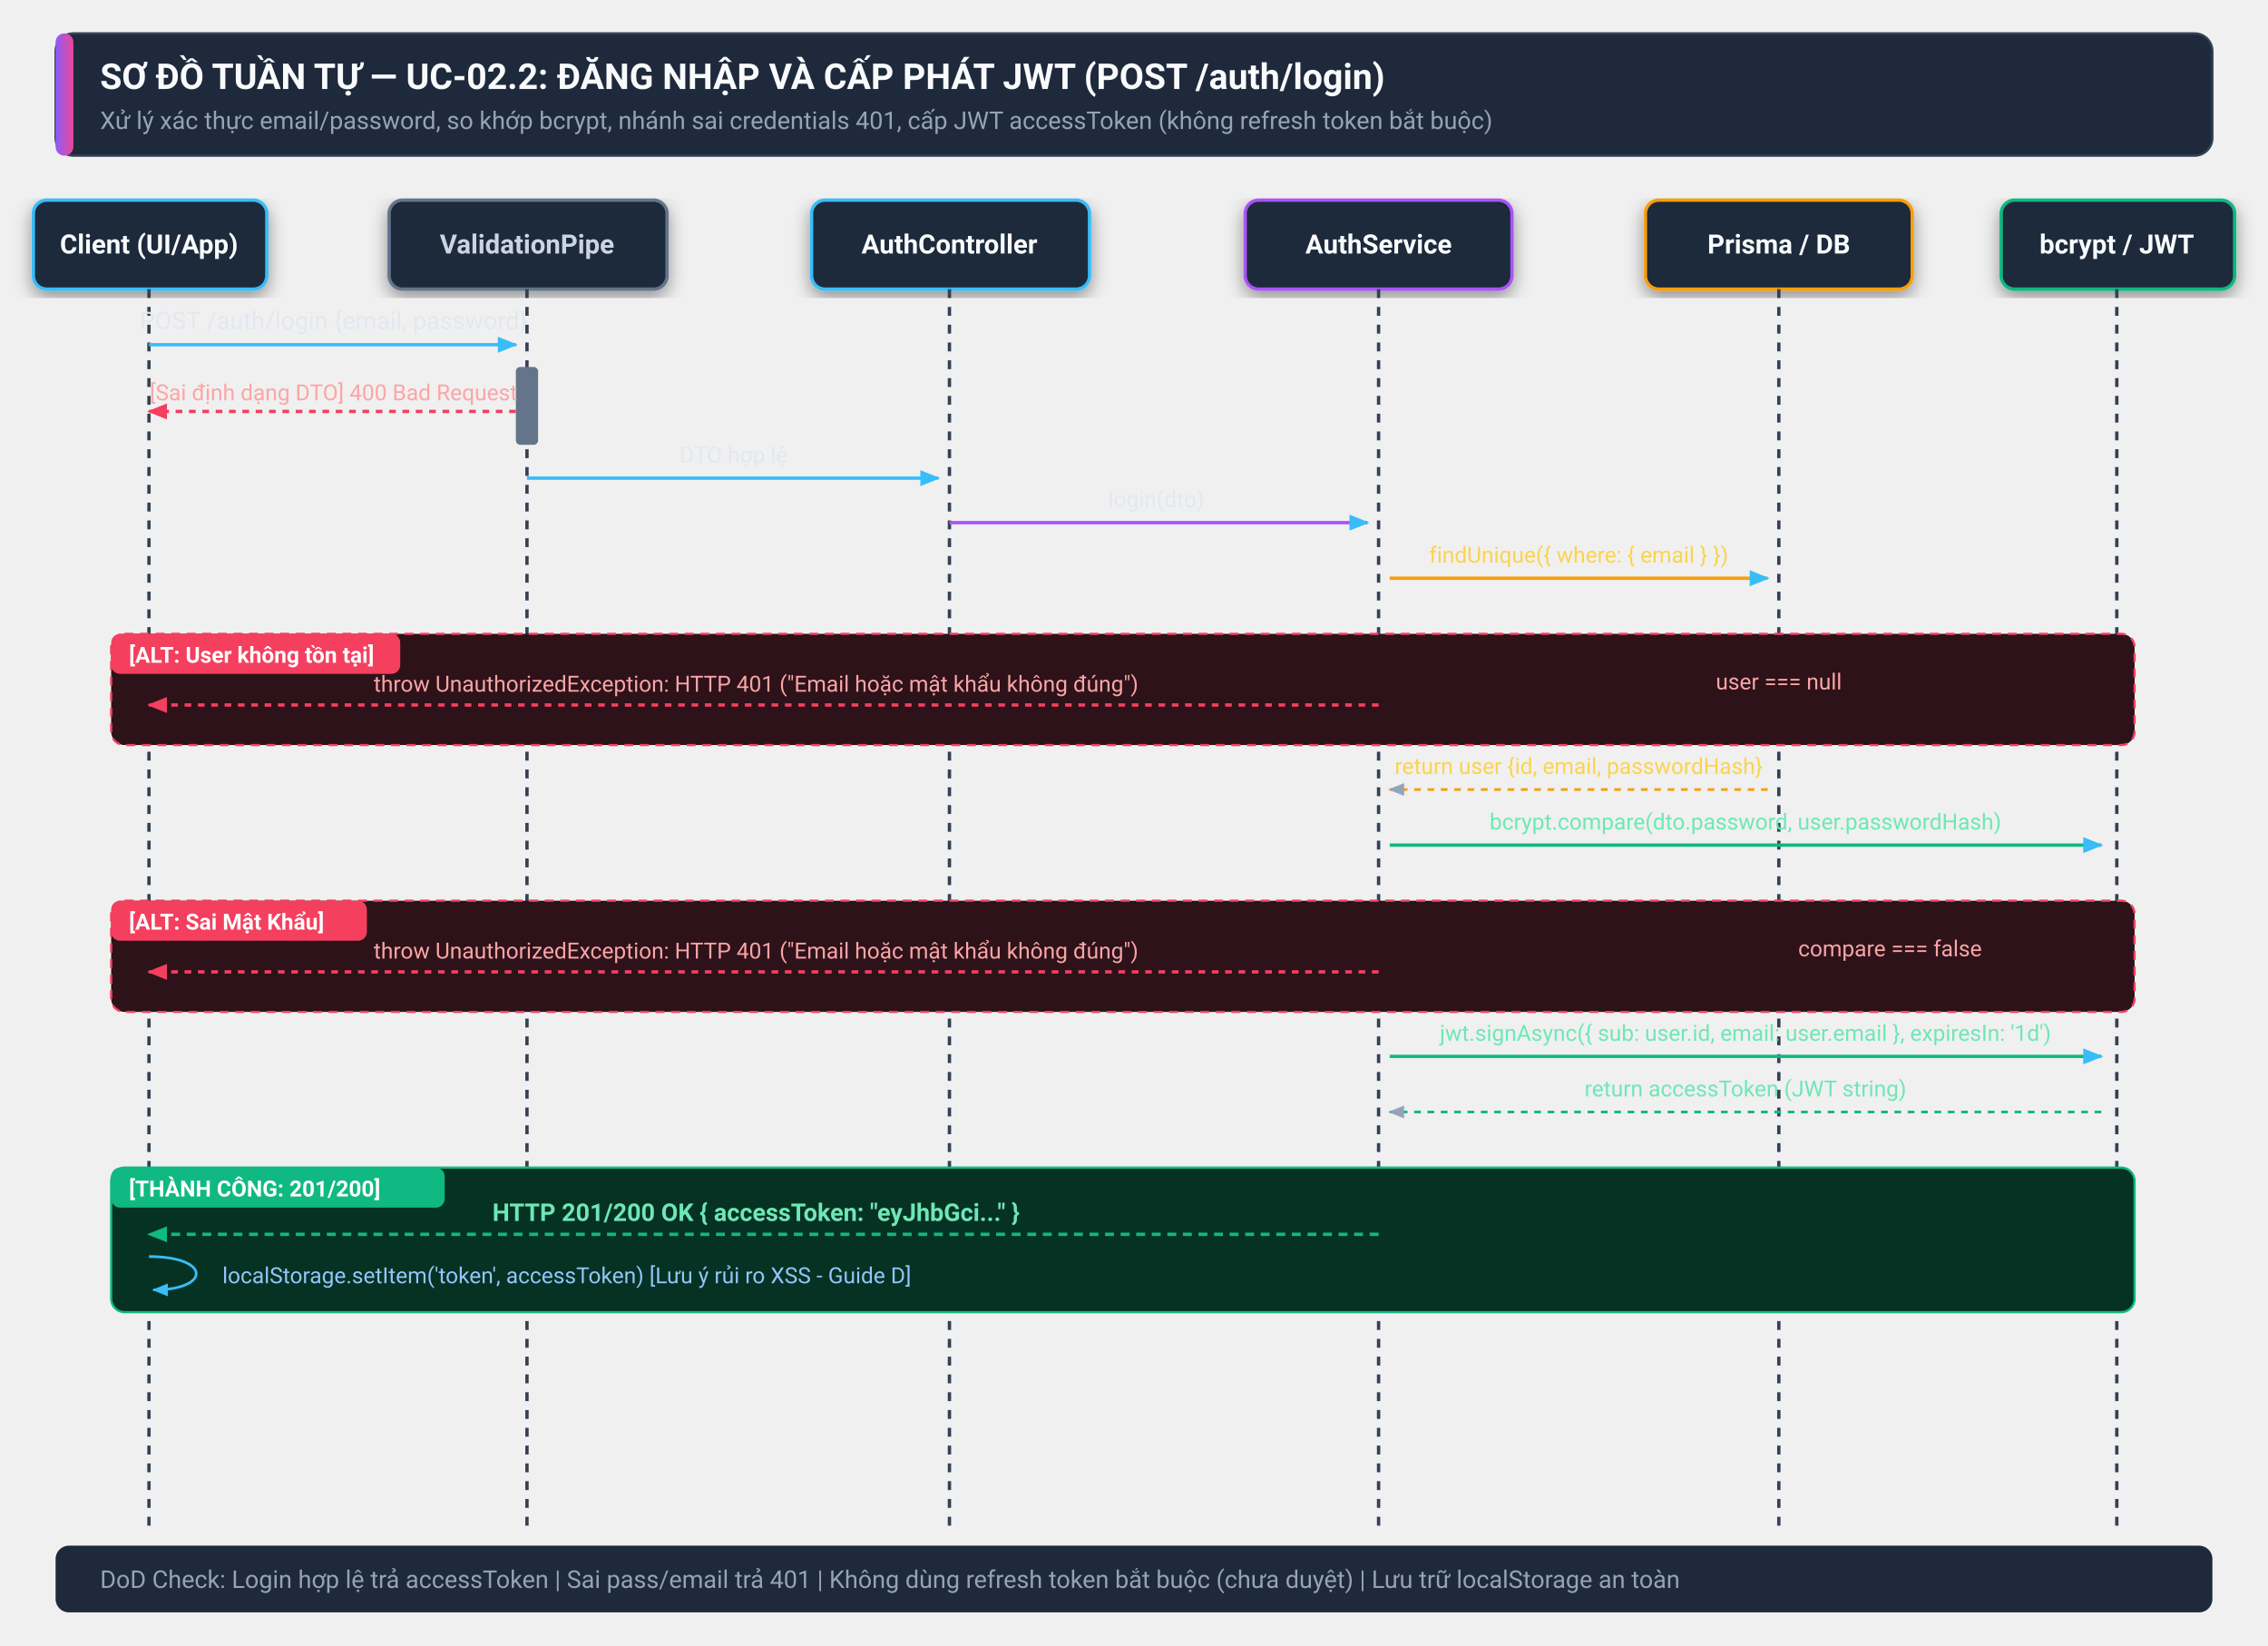
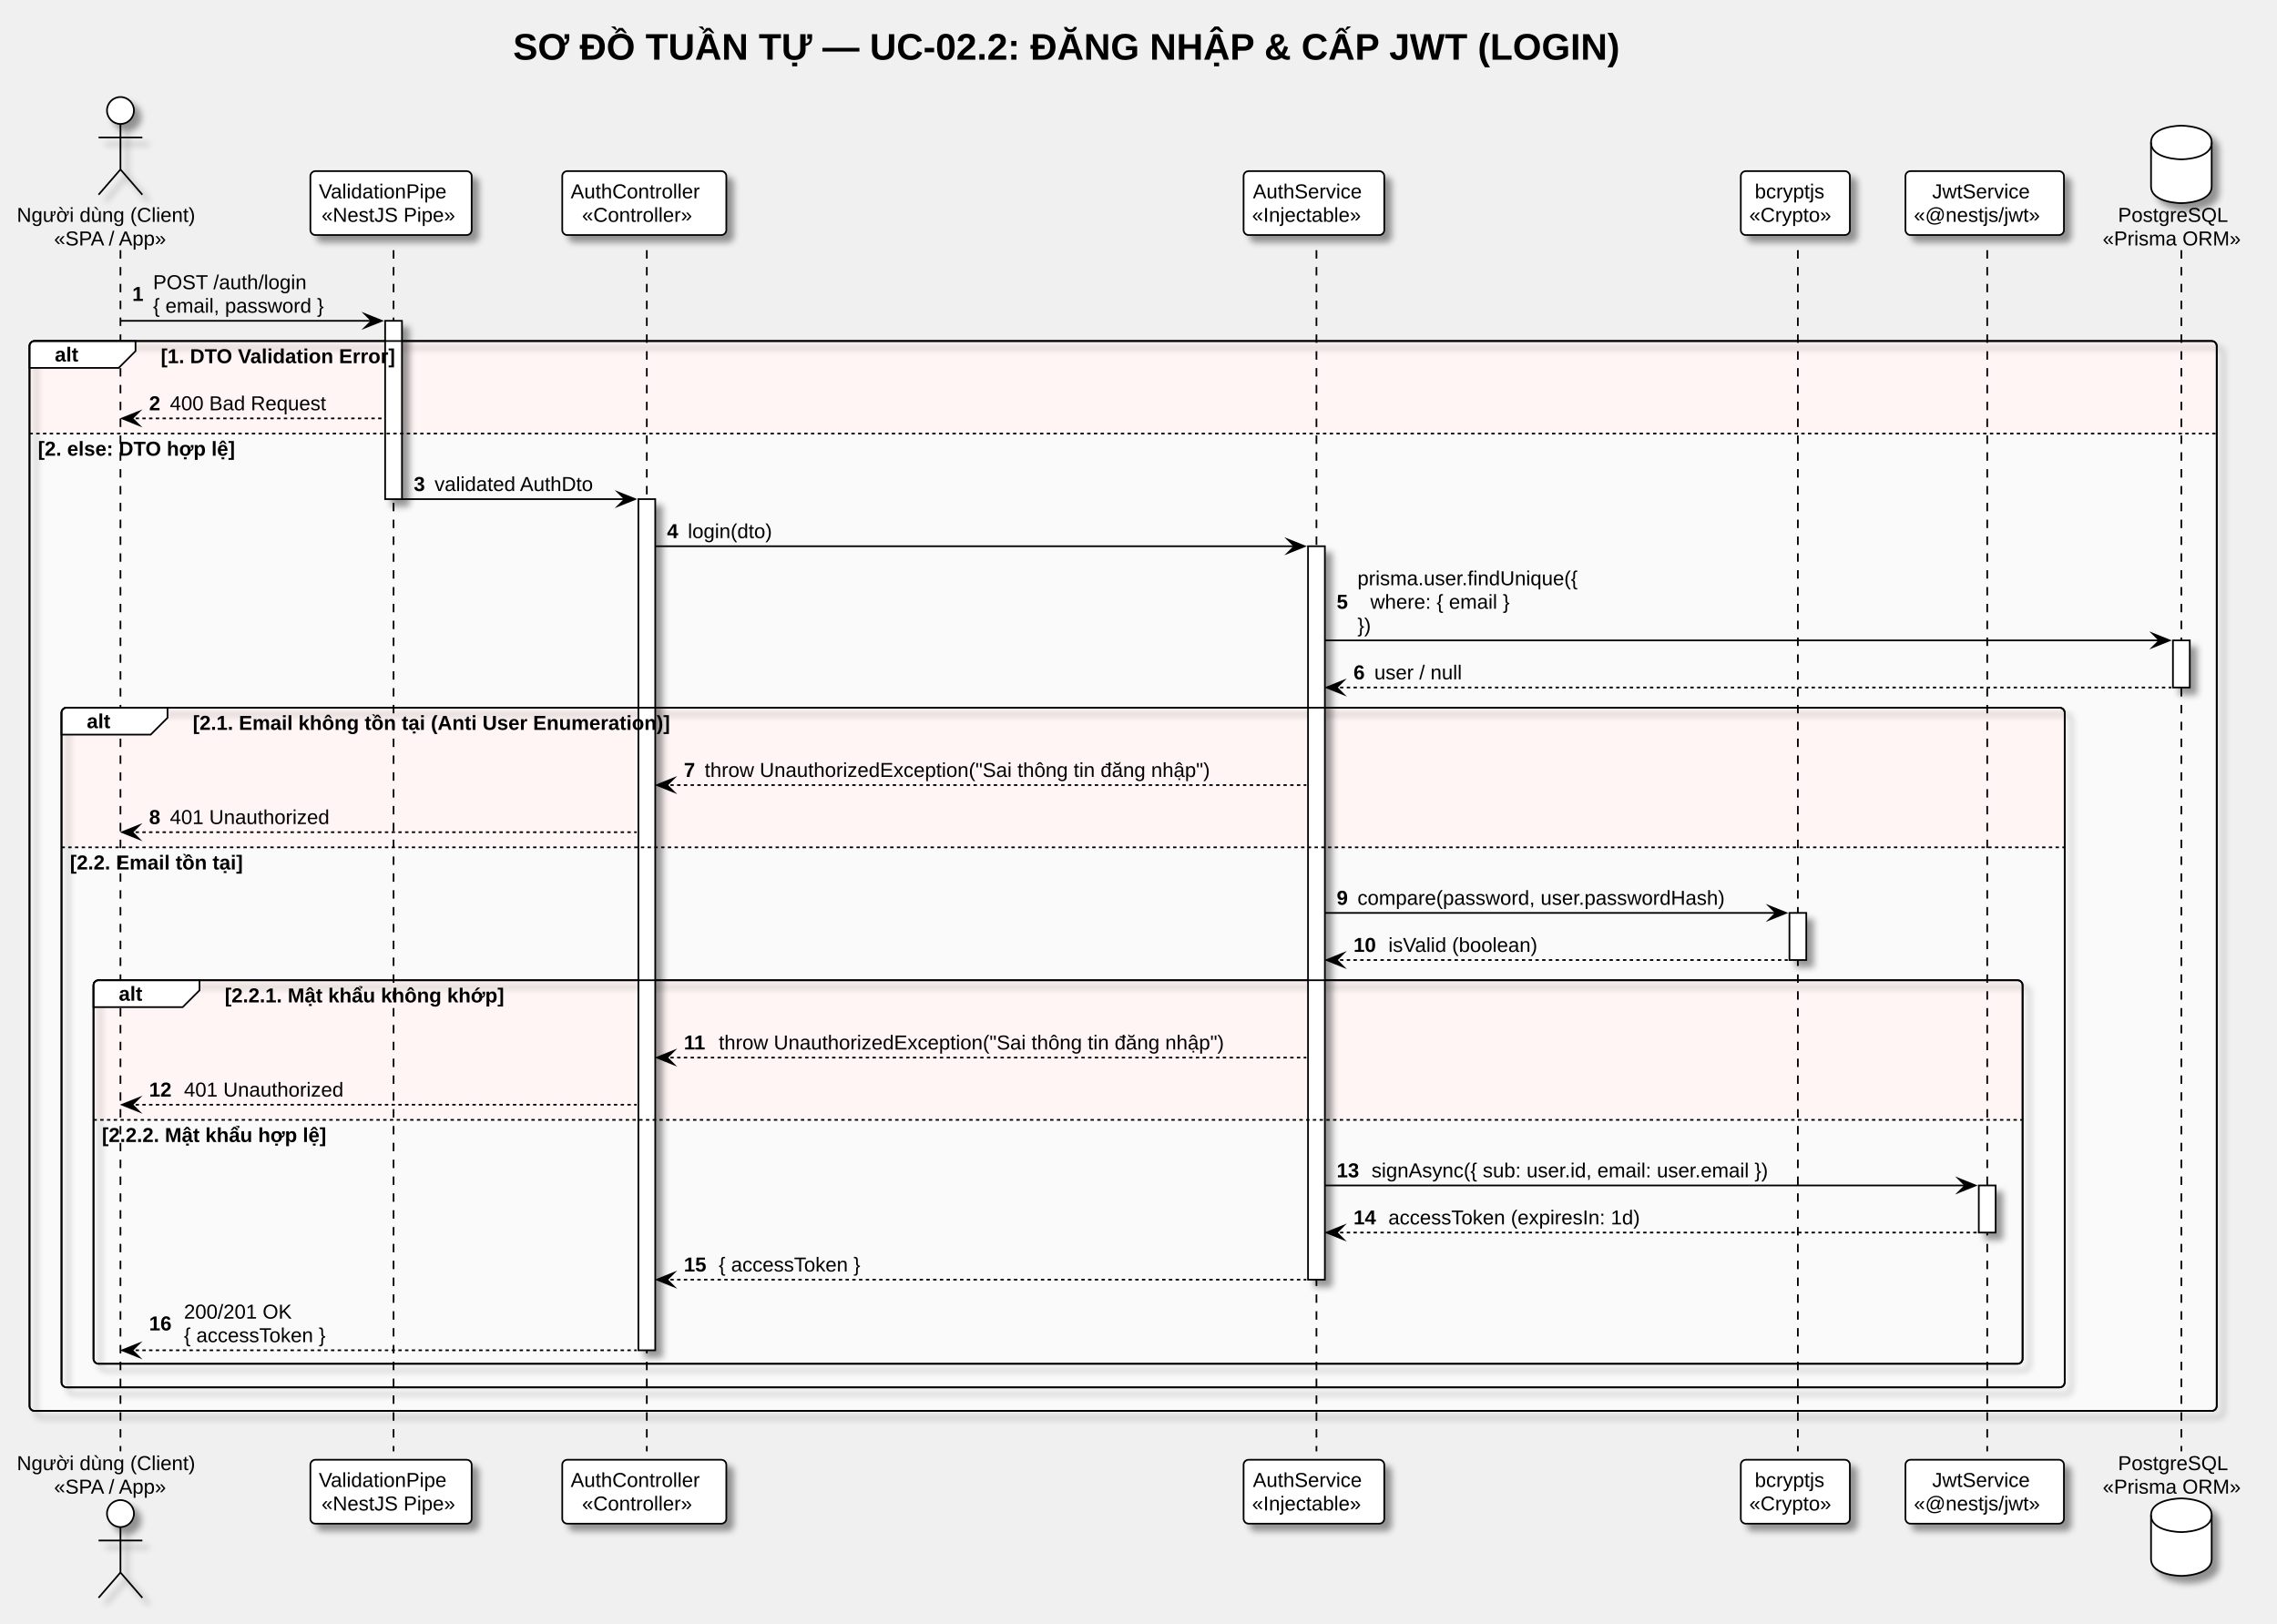
- <svg xmlns="http://www.w3.org/2000/svg" viewBox="0 0 1020 740" width="100%" height="100%" style="background-color: #0f172a; font-family: -apple-system, BlinkMacSystemFont, 'Segoe UI', Roboto, Helvetica, Arial, sans-serif;">
+ <svg xmlns="http://www.w3.org/2000/svg" version="1.1" data-diagram-type="SEQUENCE" style="width:1352px;height:964px;background:#FFFFFF;" width="1352px" height="964px" viewBox="0 0 1352 964" zoomAndPan="magnify" preserveAspectRatio="none" contentStyleType="text/css">
  <defs>
-     <linearGradient id="loginHdr" x1="0%" y1="0%" x2="100%" y2="0%">
-       <stop offset="0%" stop-color="#8b5cf6" />
-       <stop offset="100%" stop-color="#ec4899" />
-     </linearGradient>
-     <marker id="arr" viewBox="0 0 10 10" refX="9" refY="5" markerWidth="6" markerHeight="6" orient="auto-start-reverse">
-       <path d="M 0 1 L 10 5 L 0 9 z" fill="#38bdf8" />
-     </marker>
-     <marker id="arrDash" viewBox="0 0 10 10" refX="9" refY="5" markerWidth="6" markerHeight="6" orient="auto-start-reverse">
-       <path d="M 0 1 L 10 5 L 0 9 z" fill="#94a3b8" />
-     </marker>
-     <marker id="arrErr" viewBox="0 0 10 10" refX="9" refY="5" markerWidth="6" markerHeight="6" orient="auto-start-reverse">
-       <path d="M 0 1 L 10 5 L 0 9 z" fill="#f43f5e" />
-     </marker>
-     <marker id="arrOk" viewBox="0 0 10 10" refX="9" refY="5" markerWidth="6" markerHeight="6" orient="auto-start-reverse">
-       <path d="M 0 1 L 10 5 L 0 9 z" fill="#10b981" />
-     </marker>
-     <filter id="shadow" x="-10%" y="-10%" width="120%" height="120%">
-       <feDropShadow dx="0" dy="3" stdDeviation="4" flood-color="#000000" flood-opacity="0.4" />
+     <filter id="f1wu0scyct4tin" x="-1" y="-1" width="300%" height="300%">
+       <feGaussianBlur result="blurOut" stdDeviation="2" />
+       <feColorMatrix type="matrix" in="blurOut" result="blurOut2" values="0 0 0 0 0 0 0 0 0 0 0 0 0 0 0 0 0 0 .4 0" />
+       <feOffset result="blurOut3" in="blurOut2" dx="4" dy="4" />
+       <feBlend in="SourceGraphic" in2="blurOut3" mode="normal" />
    </filter>
  </defs>
-   <rect x="25" y="15" width="970" height="55" rx="8" fill="#1e293b" stroke="#334155" stroke-width="1" />
-   <rect x="25" y="15" width="8" height="55" rx="4" fill="url(#loginHdr)" />
-   <text x="45" y="40" fill="#f8fafc" font-size="16" font-weight="700">SƠ ĐỒ TUẦN TỰ — UC-02.2: ĐĂNG NHẬP VÀ CẤP PHÁT JWT (POST /auth/login)</text>
-   <text x="45" y="58" fill="#94a3b8" font-size="11">Xử lý xác thực email/password, so khớp bcrypt, nhánh sai credentials 401, cấp JWT accessToken (không refresh token bắt buộc)</text>
-   <g transform="translate(60, 90)">
-     <rect x="-45" y="0" width="105" height="40" rx="6" fill="#1e293b" stroke="#38bdf8" stroke-width="1.5" filter="url(#shadow)" />
-     <text x="7" y="24" fill="#f8fafc" font-size="12" font-weight="600" text-anchor="middle">Client (UI/App)</text>
-     <line x1="7" y1="40" x2="7" y2="600" stroke="#334155" stroke-width="1.5" stroke-dasharray="4,4" />
-   </g>
-   <g transform="translate(230, 90)">
-     <rect x="-55" y="0" width="125" height="40" rx="6" fill="#1e293b" stroke="#64748b" stroke-width="1.5" filter="url(#shadow)" />
-     <text x="7" y="24" fill="#cbd5e1" font-size="12" font-weight="600" text-anchor="middle">ValidationPipe</text>
-     <line x1="7" y1="40" x2="7" y2="600" stroke="#334155" stroke-width="1.5" stroke-dasharray="4,4" />
-   </g>
-   <g transform="translate(420, 90)">
-     <rect x="-55" y="0" width="125" height="40" rx="6" fill="#1e293b" stroke="#38bdf8" stroke-width="1.5" filter="url(#shadow)" />
-     <text x="7" y="24" fill="#f8fafc" font-size="12" font-weight="600" text-anchor="middle">AuthController</text>
-     <line x1="7" y1="40" x2="7" y2="600" stroke="#334155" stroke-width="1.5" stroke-dasharray="4,4" />
-   </g>
-   <g transform="translate(610, 90)">
-     <rect x="-50" y="0" width="120" height="40" rx="6" fill="#1e293b" stroke="#a855f7" stroke-width="1.5" filter="url(#shadow)" />
-     <text x="10" y="24" fill="#f8fafc" font-size="12" font-weight="600" text-anchor="middle">AuthService</text>
-     <line x1="10" y1="40" x2="10" y2="600" stroke="#334155" stroke-width="1.5" stroke-dasharray="4,4" />
-   </g>
-   <g transform="translate(790, 90)">
-     <rect x="-50" y="0" width="120" height="40" rx="6" fill="#1e293b" stroke="#f59e0b" stroke-width="1.5" filter="url(#shadow)" />
-     <text x="10" y="24" fill="#f8fafc" font-size="12" font-weight="600" text-anchor="middle">Prisma / DB</text>
-     <line x1="10" y1="40" x2="10" y2="600" stroke="#334155" stroke-width="1.5" stroke-dasharray="4,4" />
-   </g>
-   <g transform="translate(940, 90)">
-     <rect x="-40" y="0" width="105" height="40" rx="6" fill="#1e293b" stroke="#10b981" stroke-width="1.5" filter="url(#shadow)" />
-     <text x="12" y="24" fill="#f8fafc" font-size="12" font-weight="600" text-anchor="middle">bcrypt / JWT</text>
-     <line x1="12" y1="40" x2="12" y2="600" stroke="#334155" stroke-width="1.5" stroke-dasharray="4,4" />
-   </g>
-   <line x1="67" y1="155" x2="232" y2="155" stroke="#38bdf8" stroke-width="1.5" marker-end="url(#arr)" />
-   <text x="150" y="148" fill="#e2e8f0" font-size="11" text-anchor="middle">POST /auth/login {email, password}</text>
-   <rect x="232" y="165" width="10" height="35" fill="#64748b" rx="2" />
-   <line x1="232" y1="185" x2="67" y2="185" stroke="#f43f5e" stroke-width="1.5" stroke-dasharray="3,3" marker-end="url(#arrErr)" />
-   <text x="150" y="180" fill="#fca5a5" font-size="10" text-anchor="middle">[Sai định dạng DTO] 400 Bad Request</text>
-   <line x1="237" y1="215" x2="422" y2="215" stroke="#38bdf8" stroke-width="1.5" marker-end="url(#arr)" />
-   <text x="330" y="208" fill="#e2e8f0" font-size="10" text-anchor="middle">DTO hợp lệ</text>
-   <line x1="427" y1="235" x2="615" y2="235" stroke="#a855f7" stroke-width="1.5" marker-end="url(#arr)" />
-   <text x="520" y="228" fill="#e2e8f0" font-size="10" text-anchor="middle">login(dto)</text>
-   <line x1="625" y1="260" x2="795" y2="260" stroke="#f59e0b" stroke-width="1.5" marker-end="url(#arr)" />
-   <text x="710" y="253" fill="#fcd34d" font-size="10" text-anchor="middle">findUnique({ where: { email } })</text>
-   <g transform="translate(50, 285)">
-     <rect x="0" y="0" width="910" height="50" rx="6" fill="#2d121a" stroke="#f43f5e" stroke-width="1" stroke-dasharray="4,3" />
-     <rect x="0" y="0" width="130" height="18" rx="4" fill="#f43f5e" />
-     <text x="8" y="13" fill="#ffffff" font-size="10" font-weight="700">[ALT: User không tồn tại]</text>
-     <text x="750" y="25" fill="#fca5a5" font-size="10" text-anchor="middle">user === null</text>
-     <line x1="570" y1="32" x2="17" y2="32" stroke="#f43f5e" stroke-width="1.5" stroke-dasharray="3,3" marker-end="url(#arrErr)" />
-     <text x="290" y="26" fill="#fca5a5" font-size="10" text-anchor="middle">throw UnauthorizedException: HTTP 401 ("Email hoặc mật khẩu không đúng")</text>
-   </g>
-   <line x1="795" y1="355" x2="625" y2="355" stroke="#f59e0b" stroke-width="1.2" stroke-dasharray="3,3" marker-end="url(#arrDash)" />
-   <text x="710" y="348" fill="#fcd34d" font-size="10" text-anchor="middle">return user {id, email, passwordHash}</text>
-   <line x1="625" y1="380" x2="945" y2="380" stroke="#10b981" stroke-width="1.5" marker-end="url(#arr)" />
-   <text x="785" y="373" fill="#6ee7b7" font-size="10" text-anchor="middle">bcrypt.compare(dto.password, user.passwordHash)</text>
-   <g transform="translate(50, 405)">
-     <rect x="0" y="0" width="910" height="50" rx="6" fill="#2d121a" stroke="#f43f5e" stroke-width="1" stroke-dasharray="4,3" />
-     <rect x="0" y="0" width="115" height="18" rx="4" fill="#f43f5e" />
-     <text x="8" y="13" fill="#ffffff" font-size="10" font-weight="700">[ALT: Sai Mật Khẩu]</text>
-     <text x="800" y="25" fill="#fca5a5" font-size="10" text-anchor="middle">compare === false</text>
-     <line x1="570" y1="32" x2="17" y2="32" stroke="#f43f5e" stroke-width="1.5" stroke-dasharray="3,3" marker-end="url(#arrErr)" />
-     <text x="290" y="26" fill="#fca5a5" font-size="10" text-anchor="middle">throw UnauthorizedException: HTTP 401 ("Email hoặc mật khẩu không đúng")</text>
-   </g>
-   <line x1="625" y1="475" x2="945" y2="475" stroke="#10b981" stroke-width="1.5" marker-end="url(#arr)" />
-   <text x="785" y="468" fill="#6ee7b7" font-size="10" text-anchor="middle">jwt.signAsync({ sub: user.id, email: user.email }, expiresIn: '1d')</text>
-   <line x1="945" y1="500" x2="625" y2="500" stroke="#10b981" stroke-width="1.2" stroke-dasharray="3,3" marker-end="url(#arrDash)" />
-   <text x="785" y="493" fill="#6ee7b7" font-size="10" text-anchor="middle">return accessToken (JWT string)</text>
-   <g transform="translate(50, 525)">
-     <rect x="0" y="0" width="910" height="65" rx="6" fill="#063223" stroke="#10b981" stroke-width="1" />
-     <rect x="0" y="0" width="150" height="18" rx="4" fill="#10b981" />
-     <text x="8" y="13" fill="#ffffff" font-size="10" font-weight="700">[THÀNH CÔNG: 201/200]</text>
-     <line x1="570" y1="30" x2="17" y2="30" stroke="#10b981" stroke-width="1.5" stroke-dasharray="4,3" marker-end="url(#arrOk)" />
-     <text x="290" y="24" fill="#6ee7b7" font-size="11" font-weight="600" text-anchor="middle">HTTP 201/200 OK { accessToken: "eyJhbGci..." }</text>
-     <path d="M 17 40 C 45 40 45 55 19 55" stroke="#38bdf8" stroke-width="1.2" fill="none" marker-end="url(#arr)" />
-     <text x="50" y="52" fill="#93c5fd" font-size="10">localStorage.setItem('token', accessToken) [Lưu ý rủi ro XSS - Guide D]</text>
-   </g>
-   <g transform="translate(25, 695)">
-     <rect x="0" y="0" width="970" height="30" rx="6" fill="#1e293b" />
-     <text x="20" y="19" fill="#94a3b8" font-size="11">DoD Check: Login hợp lệ trả accessToken | Sai pass/email trả 401 | Không dùng refresh token bắt buộc (chưa duyệt) | Lưu trữ localStorage an toàn</text>
+   <g font-family="sans-serif" lengthAdjust="spacing">
+     <g class="title" data-source-line="8">
+       <text x="304.618" y="35.421" fill="#000" font-size="22" textLength="741.694" font-weight="700" font-family="'Segoe UI', Arial, sans-serif">SƠ ĐỒ TUẦN TỰ — UC-02.2: ĐĂNG NHẬP &amp; CẤP JWT (LOGIN)</text>
+     </g>
+     <path d="M20.526,202.484 L1313.214,202.484 A3,3 0 0 1 1316.214,205.484 L1316.214,257.422 L17.526,257.422 L17.526,205.484 A3,3 0 0 1 20.526,202.484" fill="#FFF5F5" />
+     <path d="M17.526,257.422 L1316.214,257.422 L1316.214,834.734 A3,3 0 0 1 1313.214,837.734 L20.526,837.734 A3,3 0 0 1 17.526,834.734 L17.526,257.422" fill="#FAFAFA" />
+     <rect x="17.526" y="202.484" width="1298.688" height="635.25" fill="none" style="stroke:#000;stroke-width:1;" filter="url(#f1wu0scyct4tin)" rx="3" ry="3" />
+     <path d="M39.526,420.203 L1222.941,420.203 A3,3 0 0 1 1225.941,423.203 L1225.941,503.109 L36.526,503.109 L36.526,423.203 A3,3 0 0 1 39.526,420.203" fill="#FFF5F5" />
+     <path d="M36.526,503.109 L1225.941,503.109 L1225.941,820.734 A3,3 0 0 1 1222.941,823.734 L39.526,823.734 A3,3 0 0 1 36.526,820.734 L36.526,503.109" fill="#FAFAFA" />
+     <rect x="36.526" y="420.203" width="1189.415" height="403.531" fill="none" style="stroke:#000;stroke-width:1;" filter="url(#f1wu0scyct4tin)" rx="3" ry="3" />
+     <path d="M58.526,582.016 L1197.941,582.016 A3,3 0 0 1 1200.941,585.016 L1200.941,664.922 L55.526,664.922 L55.526,585.016 A3,3 0 0 1 58.526,582.016" fill="#FFF5F5" />
+     <path d="M55.526,664.922 L1200.941,664.922 L1200.941,806.734 A3,3 0 0 1 1197.941,809.734 L58.526,809.734 A3,3 0 0 1 55.526,806.734 L55.526,664.922" fill="#FAFAFA" />
+     <rect x="55.526" y="582.016" width="1145.415" height="227.719" fill="none" style="stroke:#000;stroke-width:1;" filter="url(#f1wu0scyct4tin)" rx="3" ry="3" />
+     <g>
+       <rect x="68.026" y="148.547" width="8" height="713.188" fill="#000" fill-opacity="0" />
+       <line x1="71.526" y1="148.547" x2="71.526" y2="861.734" style="stroke:#000;stroke-width:1;stroke-dasharray:5,5;" />
+     </g>
+     <g>
+       <rect x="230.179" y="148.547" width="8" height="713.188" fill="#000" fill-opacity="0" />
+       <line x1="233.679" y1="148.547" x2="233.679" y2="861.734" style="stroke:#000;stroke-width:1;stroke-dasharray:5,5;" />
+     </g>
+     <g>
+       <rect x="228.679" y="190.484" width="10" height="105.875" fill="#FFF" style="stroke:#000;stroke-width:1;" filter="url(#f1wu0scyct4tin)" />
+     </g>
+     <g>
+       <rect x="380.554" y="148.547" width="8" height="713.188" fill="#000" fill-opacity="0" />
+       <line x1="384.054" y1="148.547" x2="384.054" y2="861.734" style="stroke:#000;stroke-width:1;stroke-dasharray:5,5;" />
+     </g>
+     <g>
+       <rect x="379.054" y="296.359" width="10" height="505.375" fill="#FFF" style="stroke:#000;stroke-width:1;" filter="url(#f1wu0scyct4tin)" />
+     </g>
+     <g>
+       <rect x="778.161" y="148.547" width="8" height="713.188" fill="#000" fill-opacity="0" />
+       <line x1="781.661" y1="148.547" x2="781.661" y2="861.734" style="stroke:#000;stroke-width:1;stroke-dasharray:5,5;" />
+     </g>
+     <g>
+       <rect x="776.661" y="324.328" width="10" height="435.469" fill="#FFF" style="stroke:#000;stroke-width:1;" filter="url(#f1wu0scyct4tin)" />
+     </g>
+     <g>
+       <rect x="1064.005" y="148.547" width="8" height="713.188" fill="#000" fill-opacity="0" />
+       <line x1="1067.505" y1="148.547" x2="1067.505" y2="861.734" style="stroke:#000;stroke-width:1;stroke-dasharray:5,5;" />
+     </g>
+     <g>
+       <rect x="1062.505" y="542.047" width="10" height="27.969" fill="#FFF" style="stroke:#000;stroke-width:1;" filter="url(#f1wu0scyct4tin)" />
+     </g>
+     <g>
+       <rect x="1176.441" y="148.547" width="8" height="713.188" fill="#000" fill-opacity="0" />
+       <line x1="1179.941" y1="148.547" x2="1179.941" y2="861.734" style="stroke:#000;stroke-width:1;stroke-dasharray:5,5;" />
+     </g>
+     <g>
+       <rect x="1174.941" y="703.859" width="10" height="27.969" fill="#FFF" style="stroke:#000;stroke-width:1;" filter="url(#f1wu0scyct4tin)" />
+     </g>
+     <g>
+       <rect x="1291.714" y="148.547" width="8" height="713.188" fill="#000" fill-opacity="0" />
+       <line x1="1295.214" y1="148.547" x2="1295.214" y2="861.734" style="stroke:#000;stroke-width:1;stroke-dasharray:5,5;" />
+     </g>
+     <g>
+       <rect x="1290.214" y="380.234" width="10" height="27.969" fill="#FFF" style="stroke:#000;stroke-width:1;" filter="url(#f1wu0scyct4tin)" />
+     </g>
+     <text x="10" y="131.748" fill="#000" font-size="12" textLength="117.053" font-family="'Segoe UI', Arial, sans-serif">Người dùng (Client)</text>
+     <text x="32.096" y="145.717" fill="#000" font-size="12" textLength="72.861" font-family="'Segoe UI', Arial, sans-serif">«SPA / App»</text>
+     <ellipse cx="71.526" cy="65.609" rx="8" ry="8" fill="#FFF" style="stroke:#000;stroke-width:1;" filter="url(#f1wu0scyct4tin)" />
+     <path d="M71.526,73.609 L71.526,100.609 M58.526,81.609 L84.526,81.609 M71.526,100.609 L58.526,115.609 M71.526,100.609 L84.526,115.609" style="stroke:#000;stroke-width:1;" fill="none" filter="url(#f1wu0scyct4tin)" />
+     <rect x="184.3" y="101.609" width="95.758" height="37.938" fill="#FFF" style="stroke:#000;stroke-width:1;" filter="url(#f1wu0scyct4tin)" rx="3" ry="3" />
+     <text x="189.3" y="117.748" fill="#000" font-size="12" textLength="85.758" font-family="'Segoe UI', Arial, sans-serif">ValidationPipe</text>
+     <text x="190.908" y="131.717" fill="#000" font-size="12" textLength="82.541" font-family="'Segoe UI', Arial, sans-serif">«NestJS Pipe»</text>
+     <rect x="333.846" y="101.609" width="97.416" height="37.938" fill="#FFF" style="stroke:#000;stroke-width:1;" filter="url(#f1wu0scyct4tin)" rx="3" ry="3" />
+     <text x="338.846" y="117.748" fill="#000" font-size="12" textLength="87.416" font-family="'Segoe UI', Arial, sans-serif">AuthController</text>
+     <text x="345.566" y="131.717" fill="#000" font-size="12" textLength="73.975" font-family="'Segoe UI', Arial, sans-serif">«Controller»</text>
+     <rect x="738.394" y="101.609" width="83.535" height="37.938" fill="#FFF" style="stroke:#000;stroke-width:1;" filter="url(#f1wu0scyct4tin)" rx="3" ry="3" />
+     <text x="743.924" y="117.748" fill="#000" font-size="12" textLength="72.475" font-family="'Segoe UI', Arial, sans-serif">AuthService</text>
+     <text x="743.394" y="131.717" fill="#000" font-size="12" textLength="73.535" font-family="'Segoe UI', Arial, sans-serif">«Injectable»</text>
+     <rect x="1033.624" y="101.609" width="64.762" height="37.938" fill="#FFF" style="stroke:#000;stroke-width:1;" filter="url(#f1wu0scyct4tin)" rx="3" ry="3" />
+     <text x="1041.926" y="117.748" fill="#000" font-size="12" textLength="48.158" font-family="'Segoe UI', Arial, sans-serif">bcryptjs</text>
+     <text x="1038.624" y="131.717" fill="#000" font-size="12" textLength="54.762" font-family="'Segoe UI', Arial, sans-serif">«Crypto»</text>
+     <rect x="1131.386" y="101.609" width="94.111" height="37.938" fill="#FFF" style="stroke:#000;stroke-width:1;" filter="url(#f1wu0scyct4tin)" rx="3" ry="3" />
+     <text x="1147.237" y="117.748" fill="#000" font-size="12" textLength="62.408" font-family="'Segoe UI', Arial, sans-serif">JwtService</text>
+     <text x="1136.386" y="131.717" fill="#000" font-size="12" textLength="84.111" font-family="'Segoe UI', Arial, sans-serif">«@nestjs/jwt»</text>
+     <text x="1257.605" y="131.748" fill="#000" font-size="12" textLength="69.217" font-family="'Segoe UI', Arial, sans-serif">PostgreSQL</text>
+     <text x="1248.497" y="145.717" fill="#000" font-size="12" textLength="87.434" font-family="'Segoe UI', Arial, sans-serif">«Prisma ORM»</text>
+     <path d="M1277.214,84.609 C1277.214,74.609 1295.214,74.609 1295.214,74.609 C1295.214,74.609 1313.214,74.609 1313.214,84.609 L1313.214,110.609 C1313.214,120.609 1295.214,120.609 1295.214,120.609 C1295.214,120.609 1277.214,120.609 1277.214,110.609 L1277.214,84.609" style="stroke:#000;stroke-width:1;" fill="#FFF" filter="url(#f1wu0scyct4tin)" />
+     <path d="M1277.214,84.609 C1277.214,94.609 1295.214,94.609 1295.214,94.609 C1295.214,94.609 1313.214,94.609 1313.214,84.609" style="stroke:#000;stroke-width:1;" fill="none" />
+     <text x="10" y="872.873" fill="#000" font-size="12" textLength="117.053" font-family="'Segoe UI', Arial, sans-serif">Người dùng (Client)</text>
+     <text x="32.096" y="886.842" fill="#000" font-size="12" textLength="72.861" font-family="'Segoe UI', Arial, sans-serif">«SPA / App»</text>
+     <ellipse cx="71.526" cy="898.672" rx="8" ry="8" fill="#FFF" style="stroke:#000;stroke-width:1;" filter="url(#f1wu0scyct4tin)" />
+     <path d="M71.526,906.672 L71.526,933.672 M58.526,914.672 L84.526,914.672 M71.526,933.672 L58.526,948.672 M71.526,933.672 L84.526,948.672" style="stroke:#000;stroke-width:1;" fill="none" filter="url(#f1wu0scyct4tin)" />
+     <rect x="184.3" y="866.734" width="95.758" height="37.938" fill="#FFF" style="stroke:#000;stroke-width:1;" filter="url(#f1wu0scyct4tin)" rx="3" ry="3" />
+     <text x="189.3" y="882.873" fill="#000" font-size="12" textLength="85.758" font-family="'Segoe UI', Arial, sans-serif">ValidationPipe</text>
+     <text x="190.908" y="896.842" fill="#000" font-size="12" textLength="82.541" font-family="'Segoe UI', Arial, sans-serif">«NestJS Pipe»</text>
+     <rect x="333.846" y="866.734" width="97.416" height="37.938" fill="#FFF" style="stroke:#000;stroke-width:1;" filter="url(#f1wu0scyct4tin)" rx="3" ry="3" />
+     <text x="338.846" y="882.873" fill="#000" font-size="12" textLength="87.416" font-family="'Segoe UI', Arial, sans-serif">AuthController</text>
+     <text x="345.566" y="896.842" fill="#000" font-size="12" textLength="73.975" font-family="'Segoe UI', Arial, sans-serif">«Controller»</text>
+     <rect x="738.394" y="866.734" width="83.535" height="37.938" fill="#FFF" style="stroke:#000;stroke-width:1;" filter="url(#f1wu0scyct4tin)" rx="3" ry="3" />
+     <text x="743.924" y="882.873" fill="#000" font-size="12" textLength="72.475" font-family="'Segoe UI', Arial, sans-serif">AuthService</text>
+     <text x="743.394" y="896.842" fill="#000" font-size="12" textLength="73.535" font-family="'Segoe UI', Arial, sans-serif">«Injectable»</text>
+     <rect x="1033.624" y="866.734" width="64.762" height="37.938" fill="#FFF" style="stroke:#000;stroke-width:1;" filter="url(#f1wu0scyct4tin)" rx="3" ry="3" />
+     <text x="1041.926" y="882.873" fill="#000" font-size="12" textLength="48.158" font-family="'Segoe UI', Arial, sans-serif">bcryptjs</text>
+     <text x="1038.624" y="896.842" fill="#000" font-size="12" textLength="54.762" font-family="'Segoe UI', Arial, sans-serif">«Crypto»</text>
+     <rect x="1131.386" y="866.734" width="94.111" height="37.938" fill="#FFF" style="stroke:#000;stroke-width:1;" filter="url(#f1wu0scyct4tin)" rx="3" ry="3" />
+     <text x="1147.237" y="882.873" fill="#000" font-size="12" textLength="62.408" font-family="'Segoe UI', Arial, sans-serif">JwtService</text>
+     <text x="1136.386" y="896.842" fill="#000" font-size="12" textLength="84.111" font-family="'Segoe UI', Arial, sans-serif">«@nestjs/jwt»</text>
+     <text x="1257.605" y="872.873" fill="#000" font-size="12" textLength="69.217" font-family="'Segoe UI', Arial, sans-serif">PostgreSQL</text>
+     <text x="1248.497" y="886.842" fill="#000" font-size="12" textLength="87.434" font-family="'Segoe UI', Arial, sans-serif">«Prisma ORM»</text>
+     <path d="M1277.214,899.672 C1277.214,889.672 1295.214,889.672 1295.214,889.672 C1295.214,889.672 1313.214,889.672 1313.214,899.672 L1313.214,925.672 C1313.214,935.672 1295.214,935.672 1295.214,935.672 C1295.214,935.672 1277.214,935.672 1277.214,925.672 L1277.214,899.672" style="stroke:#000;stroke-width:1;" fill="#FFF" filter="url(#f1wu0scyct4tin)" />
+     <path d="M1277.214,899.672 C1277.214,909.672 1295.214,909.672 1295.214,909.672 C1295.214,909.672 1313.214,909.672 1313.214,899.672" style="stroke:#000;stroke-width:1;" fill="none" />
+     <polygon points="216.679,186.484,226.679,190.484,216.679,194.484,220.679,190.484" fill="#000" style="stroke:#000;stroke-width:1;stroke-linejoin:miter;stroke-miterlimit:10;" />
+     <line x1="71.526" y1="190.484" x2="222.679" y2="190.484" style="stroke:#000;stroke-width:1;" />
+     <text x="78.526" y="178.67" fill="#000" font-size="12" font-weight="700" font-family="'Segoe UI', Arial, sans-serif">1</text>
+     <text x="90.876" y="171.686" fill="#000" font-size="12" textLength="100.031" font-family="'Segoe UI', Arial, sans-serif">POST /auth/login</text>
+     <text x="90.876" y="185.654" fill="#000" font-size="12" textLength="120.803" font-family="'Segoe UI', Arial, sans-serif">{ email, password }</text>
+     <path d="M20.526,202.484 L80.474,202.484 L80.474,208.453 L70.474,218.453 L17.526,218.453 L17.526,205.484 A3,3 0 0 1 20.526,202.484" style="stroke:#000;stroke-width:1;" fill="#FFF" />
+     <rect x="17.526" y="202.484" width="1298.688" height="635.25" fill="none" style="stroke:#000;stroke-width:1;" rx="3" ry="3" />
+     <text x="32.526" y="214.623" fill="#000" font-size="12" textLength="17.947" font-weight="700" font-family="'Segoe UI', Arial, sans-serif">alt</text>
+     <text x="95.474" y="215.623" fill="#000" font-size="12" textLength="167.889" font-weight="700" font-family="'Segoe UI', Arial, sans-serif">[1. DTO Validation Error]</text>
+     <polygon points="82.526,244.422,72.526,248.422,82.526,252.422,78.526,248.422" fill="#000" style="stroke:#000;stroke-width:1;stroke-linejoin:miter;stroke-miterlimit:10;" />
+     <line x1="76.526" y1="248.422" x2="227.679" y2="248.422" style="stroke:#000;stroke-width:1;stroke-dasharray:2,2;" />
+     <text x="88.526" y="243.592" fill="#000" font-size="12" font-weight="700" font-family="'Segoe UI', Arial, sans-serif">2</text>
+     <text x="100.876" y="243.592" fill="#000" font-size="12" textLength="103.02" font-family="'Segoe UI', Arial, sans-serif">400 Bad Request</text>
+     <line x1="17.526" y1="257.422" x2="1316.214" y2="257.422" style="stroke:#000;stroke-width:1;stroke-dasharray:2,2;" />
+     <text x="22.526" y="270.561" fill="#000" font-size="12" textLength="138.896" font-weight="700" font-family="'Segoe UI', Arial, sans-serif">[2. else: DTO hợp lệ]</text>
+     <polygon points="367.054,292.359,377.054,296.359,367.054,300.359,371.054,296.359" fill="#000" style="stroke:#000;stroke-width:1;stroke-linejoin:miter;stroke-miterlimit:10;" />
+     <line x1="238.679" y1="296.359" x2="373.054" y2="296.359" style="stroke:#000;stroke-width:1;" />
+     <text x="245.679" y="291.529" fill="#000" font-size="12" font-weight="700" font-family="'Segoe UI', Arial, sans-serif">3</text>
+     <text x="258.028" y="291.529" fill="#000" font-size="12" textLength="109.025" font-family="'Segoe UI', Arial, sans-serif">validated AuthDto</text>
+     <polygon points="764.661,320.328,774.661,324.328,764.661,328.328,768.661,324.328" fill="#000" style="stroke:#000;stroke-width:1;stroke-linejoin:miter;stroke-miterlimit:10;" />
+     <line x1="389.054" y1="324.328" x2="770.661" y2="324.328" style="stroke:#000;stroke-width:1;" />
+     <text x="396.054" y="319.498" fill="#000" font-size="12" font-weight="700" font-family="'Segoe UI', Arial, sans-serif">4</text>
+     <text x="408.403" y="319.498" fill="#000" font-size="12" textLength="58.26" font-family="'Segoe UI', Arial, sans-serif">login(dto)</text>
+     <polygon points="1278.214,376.234,1288.214,380.234,1278.214,384.234,1282.214,380.234" fill="#000" style="stroke:#000;stroke-width:1;stroke-linejoin:miter;stroke-miterlimit:10;" />
+     <line x1="786.661" y1="380.234" x2="1284.214" y2="380.234" style="stroke:#000;stroke-width:1;" />
+     <text x="793.661" y="361.436" fill="#000" font-size="12" font-weight="700" font-family="'Segoe UI', Arial, sans-serif">5</text>
+     <text x="806.011" y="347.467" fill="#000" font-size="12" textLength="152.408" font-family="'Segoe UI', Arial, sans-serif">prisma.user.findUnique({</text>
+     <text x="813.64" y="361.436" fill="#000" font-size="12" textLength="100.969" font-family="'Segoe UI', Arial, sans-serif">where: { email }</text>
+     <text x="806.011" y="375.404" fill="#000" font-size="12" textLength="12.316" font-family="'Segoe UI', Arial, sans-serif">})</text>
+     <polygon points="797.661,404.203,787.661,408.203,797.661,412.203,793.661,408.203" fill="#000" style="stroke:#000;stroke-width:1;stroke-linejoin:miter;stroke-miterlimit:10;" />
+     <line x1="791.661" y1="408.203" x2="1289.214" y2="408.203" style="stroke:#000;stroke-width:1;stroke-dasharray:2,2;" />
+     <text x="803.661" y="403.373" fill="#000" font-size="12" font-weight="700" font-family="'Segoe UI', Arial, sans-serif">6</text>
+     <text x="816.011" y="403.373" fill="#000" font-size="12" textLength="59.725" font-family="'Segoe UI', Arial, sans-serif">user / null</text>
+     <path d="M39.526,420.203 L99.474,420.203 L99.474,426.172 L89.474,436.172 L36.526,436.172 L36.526,423.203 A3,3 0 0 1 39.526,420.203" style="stroke:#000;stroke-width:1;" fill="#FFF" />
+     <rect x="36.526" y="420.203" width="1189.415" height="403.531" fill="none" style="stroke:#000;stroke-width:1;" rx="3" ry="3" />
+     <text x="51.526" y="432.342" fill="#000" font-size="12" textLength="17.947" font-weight="700" font-family="'Segoe UI', Arial, sans-serif">alt</text>
+     <text x="114.474" y="433.342" fill="#000" font-size="12" textLength="341.596" font-weight="700" font-family="'Segoe UI', Arial, sans-serif">[2.1. Email không tồn tại (Anti User Enumeration)]</text>
+     <polygon points="400.054,462.141,390.054,466.141,400.054,470.141,396.054,466.141" fill="#000" style="stroke:#000;stroke-width:1;stroke-linejoin:miter;stroke-miterlimit:10;" />
+     <line x1="394.054" y1="466.141" x2="775.661" y2="466.141" style="stroke:#000;stroke-width:1;stroke-dasharray:2,2;" />
+     <text x="406.054" y="461.311" fill="#000" font-size="12" font-weight="700" font-family="'Segoe UI', Arial, sans-serif">7</text>
+     <text x="418.403" y="461.311" fill="#000" font-size="12" textLength="342.908" font-family="'Segoe UI', Arial, sans-serif">throw UnauthorizedException("Sai thông tin đăng nhập")</text>
+     <polygon points="82.526,490.109,72.526,494.109,82.526,498.109,78.526,494.109" fill="#000" style="stroke:#000;stroke-width:1;stroke-linejoin:miter;stroke-miterlimit:10;" />
+     <line x1="76.526" y1="494.109" x2="378.054" y2="494.109" style="stroke:#000;stroke-width:1;stroke-dasharray:2,2;" />
+     <text x="88.526" y="489.279" fill="#000" font-size="12" font-weight="700" font-family="'Segoe UI', Arial, sans-serif">8</text>
+     <text x="100.876" y="489.279" fill="#000" font-size="12" textLength="107.285" font-family="'Segoe UI', Arial, sans-serif">401 Unauthorized</text>
+     <line x1="36.526" y1="503.109" x2="1225.941" y2="503.109" style="stroke:#000;stroke-width:1;stroke-dasharray:2,2;" />
+     <text x="41.526" y="516.248" fill="#000" font-size="12" textLength="126.814" font-weight="700" font-family="'Segoe UI', Arial, sans-serif">[2.2. Email tồn tại]</text>
+     <polygon points="1050.505,538.047,1060.505,542.047,1050.505,546.047,1054.505,542.047" fill="#000" style="stroke:#000;stroke-width:1;stroke-linejoin:miter;stroke-miterlimit:10;" />
+     <line x1="786.661" y1="542.047" x2="1056.505" y2="542.047" style="stroke:#000;stroke-width:1;" />
+     <text x="793.661" y="537.217" fill="#000" font-size="12" font-weight="700" font-family="'Segoe UI', Arial, sans-serif">9</text>
+     <text x="806.011" y="537.217" fill="#000" font-size="12" textLength="244.494" font-family="'Segoe UI', Arial, sans-serif">compare(password, user.passwordHash)</text>
+     <polygon points="797.661,566.016,787.661,570.016,797.661,574.016,793.661,570.016" fill="#000" style="stroke:#000;stroke-width:1;stroke-linejoin:miter;stroke-miterlimit:10;" />
+     <line x1="791.661" y1="570.016" x2="1061.505" y2="570.016" style="stroke:#000;stroke-width:1;stroke-dasharray:2,2;" />
+     <text x="803.661" y="565.186" fill="#000" font-size="12" textLength="16.699" font-weight="700" font-family="'Segoe UI', Arial, sans-serif">10</text>
+     <text x="824.36" y="565.186" fill="#000" font-size="12" textLength="100.588" font-family="'Segoe UI', Arial, sans-serif">isValid (boolean)</text>
+     <path d="M58.526,582.016 L118.474,582.016 L118.474,587.984 L108.474,597.984 L55.526,597.984 L55.526,585.016 A3,3 0 0 1 58.526,582.016" style="stroke:#000;stroke-width:1;" fill="#FFF" />
+     <rect x="55.526" y="582.016" width="1145.415" height="227.719" fill="none" style="stroke:#000;stroke-width:1;" rx="3" ry="3" />
+     <text x="70.526" y="594.154" fill="#000" font-size="12" textLength="17.947" font-weight="700" font-family="'Segoe UI', Arial, sans-serif">alt</text>
+     <text x="133.474" y="595.154" fill="#000" font-size="12" textLength="200.602" font-weight="700" font-family="'Segoe UI', Arial, sans-serif">[2.2.1. Mật khẩu không khớp]</text>
+     <polygon points="400.054,623.953,390.054,627.953,400.054,631.953,396.054,627.953" fill="#000" style="stroke:#000;stroke-width:1;stroke-linejoin:miter;stroke-miterlimit:10;" />
+     <line x1="394.054" y1="627.953" x2="775.661" y2="627.953" style="stroke:#000;stroke-width:1;stroke-dasharray:2,2;" />
+     <text x="406.054" y="623.123" fill="#000" font-size="12" textLength="16.699" font-weight="700" font-family="'Segoe UI', Arial, sans-serif">11</text>
+     <text x="426.753" y="623.123" fill="#000" font-size="12" textLength="342.908" font-family="'Segoe UI', Arial, sans-serif">throw UnauthorizedException("Sai thông tin đăng nhập")</text>
+     <polygon points="82.526,651.922,72.526,655.922,82.526,659.922,78.526,655.922" fill="#000" style="stroke:#000;stroke-width:1;stroke-linejoin:miter;stroke-miterlimit:10;" />
+     <line x1="76.526" y1="655.922" x2="378.054" y2="655.922" style="stroke:#000;stroke-width:1;stroke-dasharray:2,2;" />
+     <text x="88.526" y="651.092" fill="#000" font-size="12" textLength="16.699" font-weight="700" font-family="'Segoe UI', Arial, sans-serif">12</text>
+     <text x="109.226" y="651.092" fill="#000" font-size="12" textLength="107.285" font-family="'Segoe UI', Arial, sans-serif">401 Unauthorized</text>
+     <line x1="55.526" y1="664.922" x2="1200.941" y2="664.922" style="stroke:#000;stroke-width:1;stroke-dasharray:2,2;" />
+     <text x="60.526" y="678.061" fill="#000" font-size="12" textLength="162.973" font-weight="700" font-family="'Segoe UI', Arial, sans-serif">[2.2.2. Mật khẩu hợp lệ]</text>
+     <polygon points="1162.941,699.859,1172.941,703.859,1162.941,707.859,1166.941,703.859" fill="#000" style="stroke:#000;stroke-width:1;stroke-linejoin:miter;stroke-miterlimit:10;" />
+     <line x1="786.661" y1="703.859" x2="1168.941" y2="703.859" style="stroke:#000;stroke-width:1;" />
+     <text x="793.661" y="699.029" fill="#000" font-size="12" textLength="16.699" font-weight="700" font-family="'Segoe UI', Arial, sans-serif">13</text>
+     <text x="814.36" y="699.029" fill="#000" font-size="12" textLength="274.77" font-family="'Segoe UI', Arial, sans-serif">signAsync({ sub: user.id, email: user.email })</text>
+     <polygon points="797.661,727.828,787.661,731.828,797.661,735.828,793.661,731.828" fill="#000" style="stroke:#000;stroke-width:1;stroke-linejoin:miter;stroke-miterlimit:10;" />
+     <line x1="791.661" y1="731.828" x2="1173.941" y2="731.828" style="stroke:#000;stroke-width:1;stroke-dasharray:2,2;" />
+     <text x="803.661" y="726.998" fill="#000" font-size="12" textLength="16.699" font-weight="700" font-family="'Segoe UI', Arial, sans-serif">14</text>
+     <text x="824.36" y="726.998" fill="#000" font-size="12" textLength="168.48" font-family="'Segoe UI', Arial, sans-serif">accessToken (expiresIn: 1d)</text>
+     <polygon points="400.054,755.797,390.054,759.797,400.054,763.797,396.054,759.797" fill="#000" style="stroke:#000;stroke-width:1;stroke-linejoin:miter;stroke-miterlimit:10;" />
+     <line x1="394.054" y1="759.797" x2="775.661" y2="759.797" style="stroke:#000;stroke-width:1;stroke-dasharray:2,2;" />
+     <text x="406.054" y="754.967" fill="#000" font-size="12" textLength="16.699" font-weight="700" font-family="'Segoe UI', Arial, sans-serif">15</text>
+     <text x="426.753" y="754.967" fill="#000" font-size="12" textLength="99.943" font-family="'Segoe UI', Arial, sans-serif">{ accessToken }</text>
+     <polygon points="82.526,797.734,72.526,801.734,82.526,805.734,78.526,801.734" fill="#000" style="stroke:#000;stroke-width:1;stroke-linejoin:miter;stroke-miterlimit:10;" />
+     <line x1="76.526" y1="801.734" x2="378.054" y2="801.734" style="stroke:#000;stroke-width:1;stroke-dasharray:2,2;" />
+     <text x="88.526" y="789.92" fill="#000" font-size="12" textLength="16.699" font-weight="700" font-family="'Segoe UI', Arial, sans-serif">16</text>
+     <text x="109.226" y="782.936" fill="#000" font-size="12" textLength="70.98" font-family="'Segoe UI', Arial, sans-serif">200/201 OK</text>
+     <text x="109.226" y="796.904" fill="#000" font-size="12" textLength="99.943" font-family="'Segoe UI', Arial, sans-serif">{ accessToken }</text>
  </g>
</svg>
